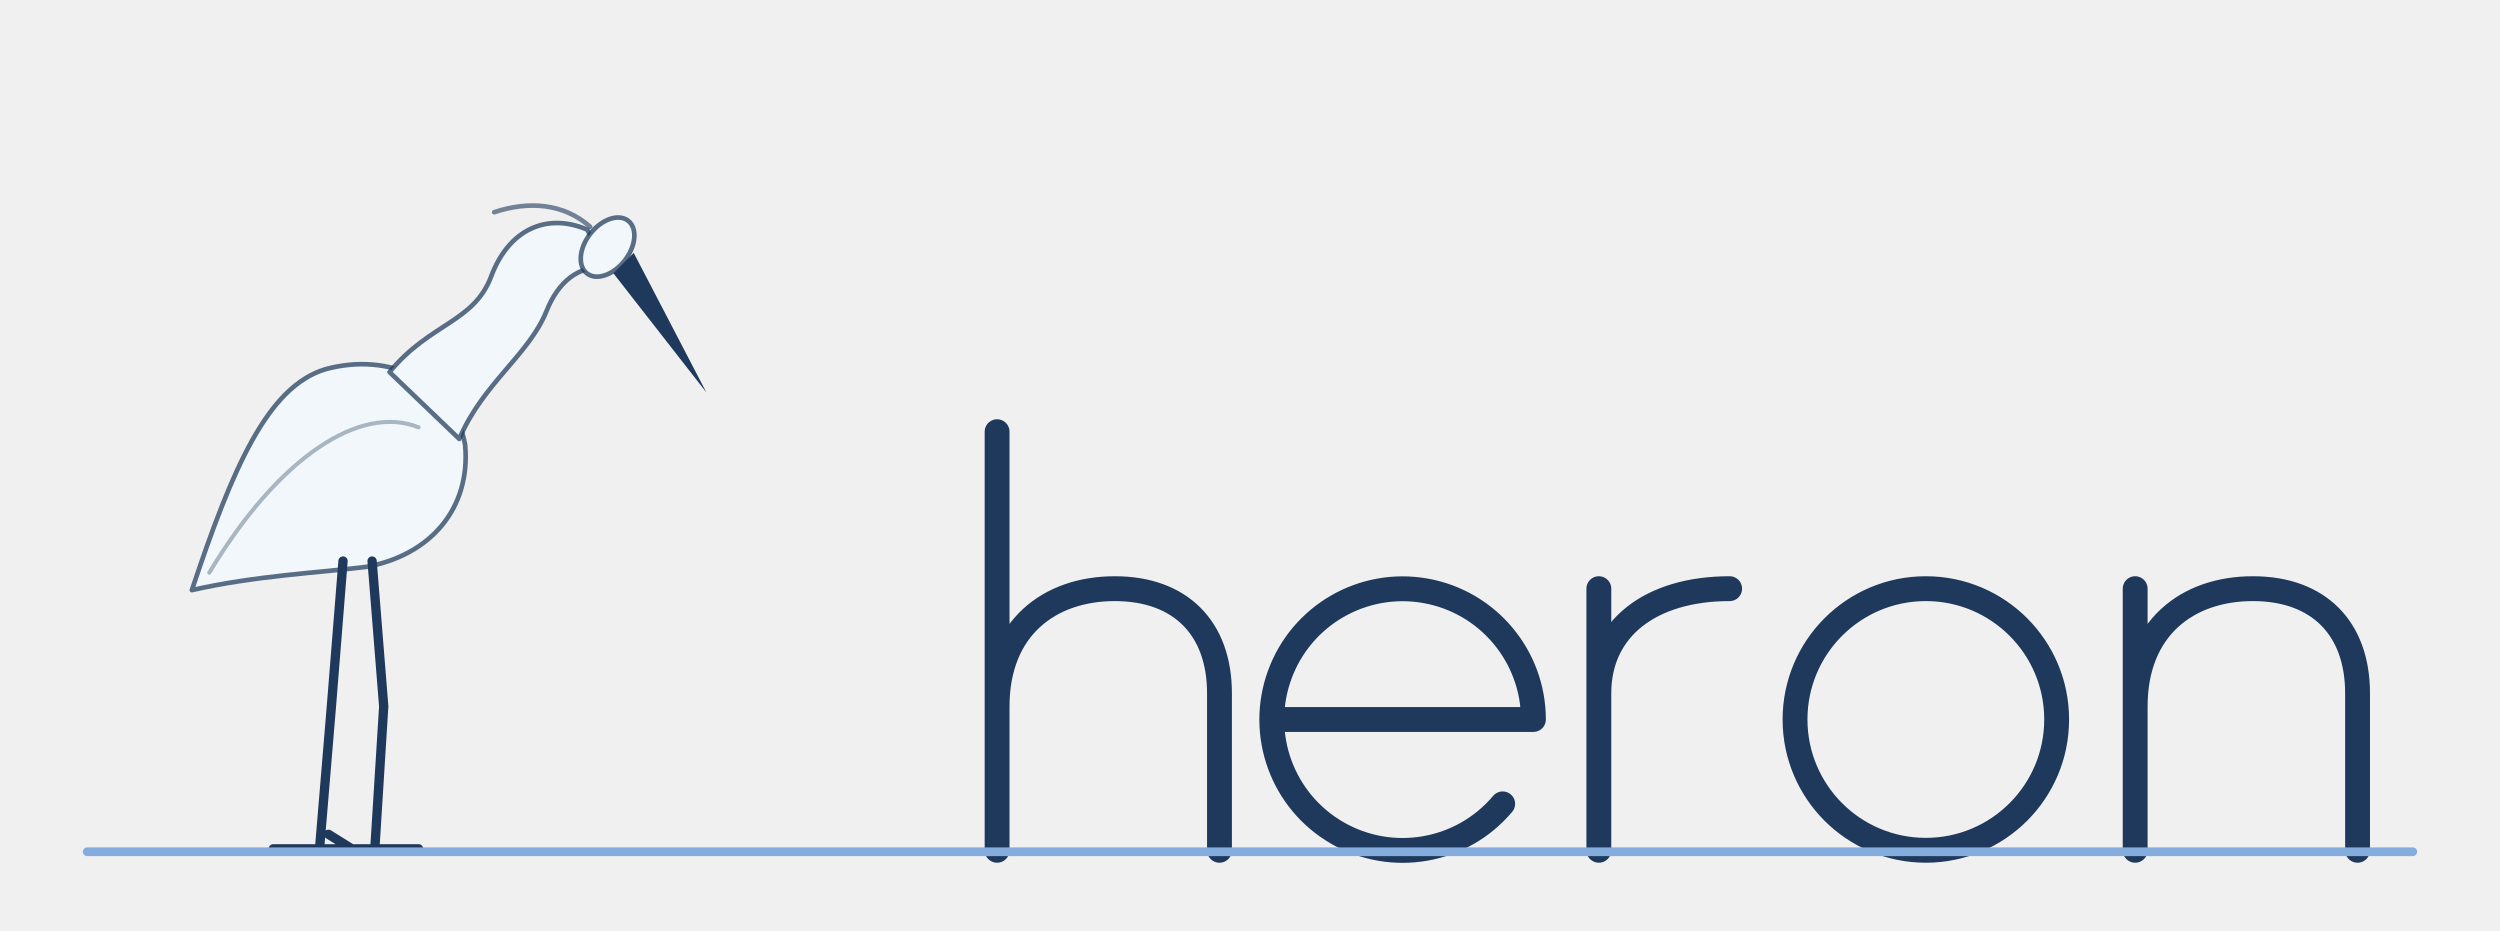
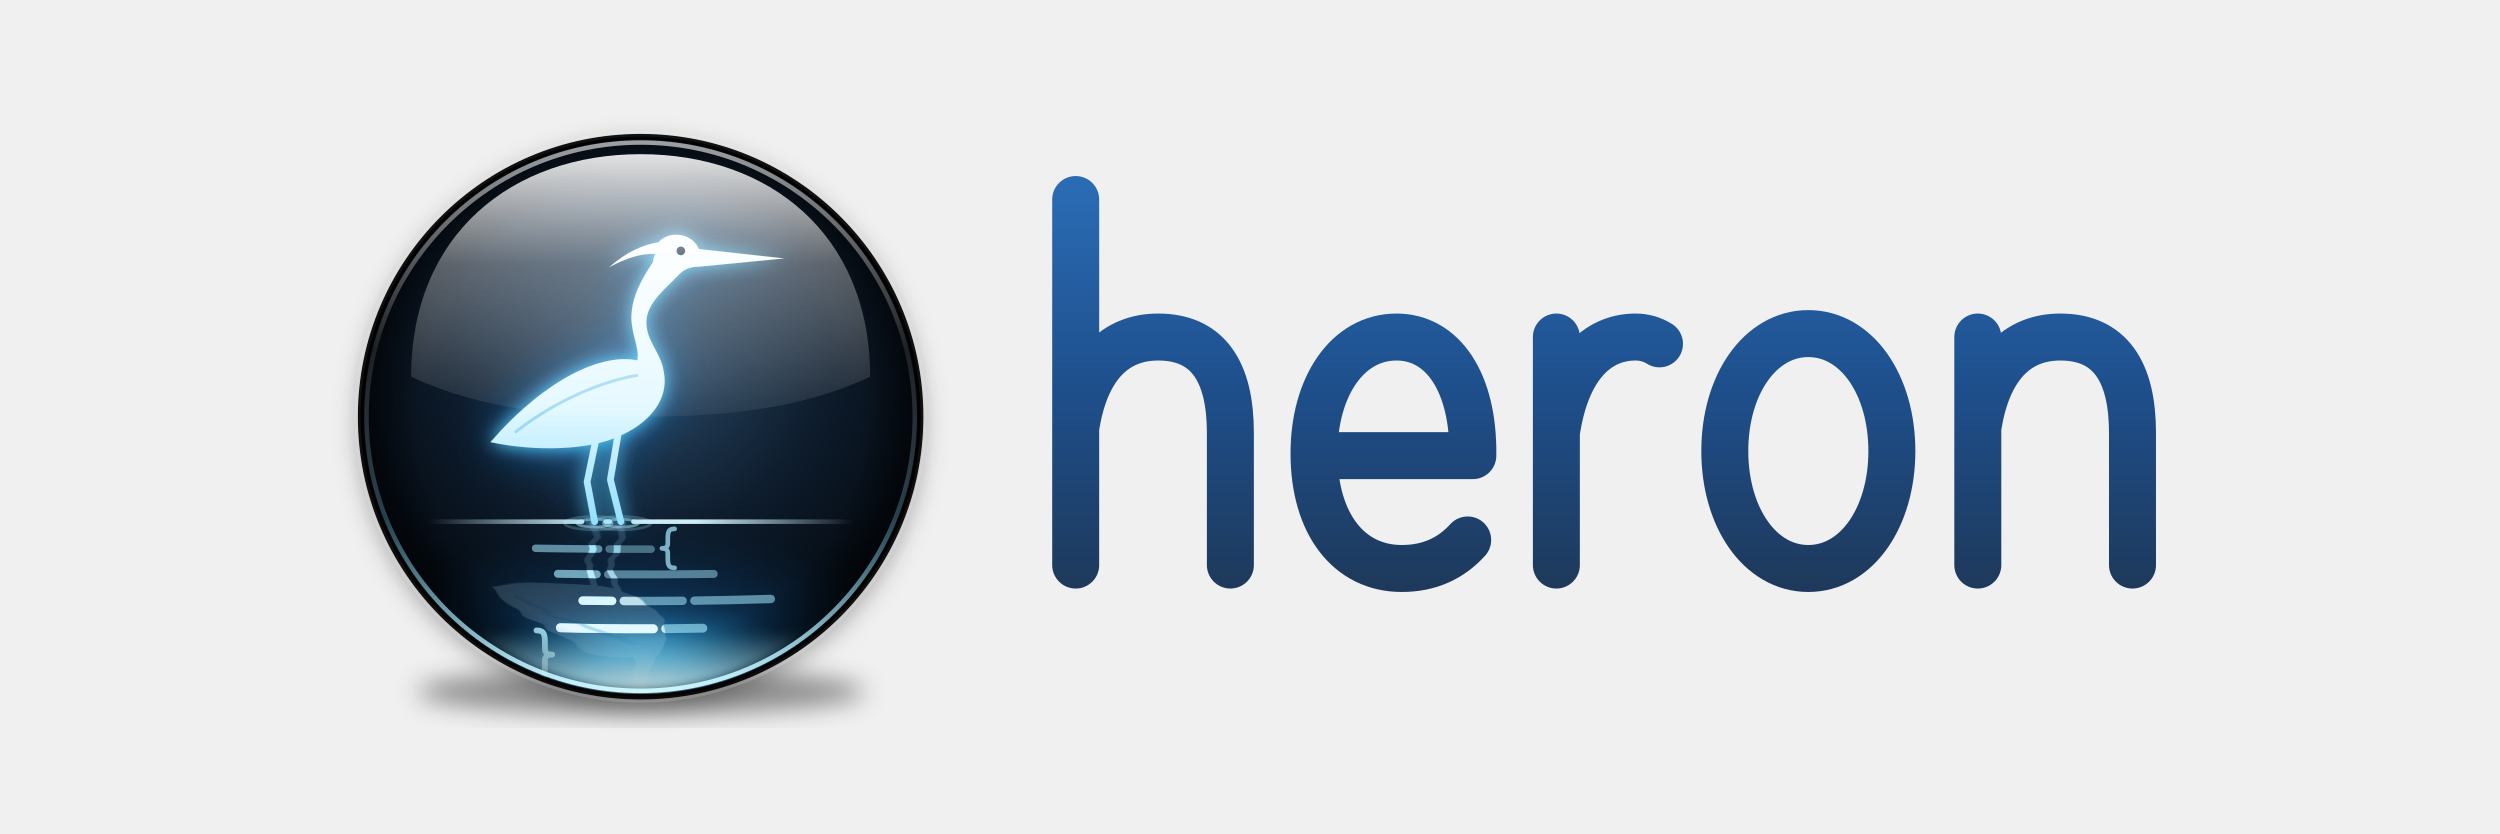
- <svg xmlns="http://www.w3.org/2000/svg" width="344" height="128" viewBox="0 0 344 128" role="img" aria-label="Heron">
-   <g transform="translate(104 6) scale(-0.4 0.4)">
-     <g fill="#F2F7FB" stroke="#1E395B" stroke-opacity="0.72" stroke-width="1.6" stroke-linejoin="round">
-       <path d="M100 138 C104 116 126 106 148 112 C168 118 180 146 194 188 C172 183 150 182 134 180 C112 176 98 160 100 138 Z" />
-       <path d="M126 113 C112 96 97 96 91 80 C85 64 72 58 58 64 L51 77 C61 76 68 82 72 92 C78 107 94 117 102 136 Z" />
-       <ellipse cx="51" cy="70" rx="11.5" ry="7.5" transform="rotate(52 51 70)" />
+ <svg xmlns="http://www.w3.org/2000/svg" viewBox="0 0 1200 400" width="1200" height="400" role="img" aria-label="Heron">
+   <defs>
+     <radialGradient id="Lbody" cx="0.5" cy="0.38" r="0.62">
+       <stop offset="0" stop-color="#2c4d6b" />
+       <stop offset="0.55" stop-color="#0d1b2b" />
+       <stop offset="1" stop-color="#020509" />
+     </radialGradient>
+     <radialGradient id="Lglow" cx="128.0" cy="244.0" r="125.4" gradientUnits="userSpaceOnUse" gradientTransform="translate(0 244.0) scale(1 0.6) translate(0 -244.0)">
+       <stop offset="0" stop-color="#c4f5ff" />
+       <stop offset="0.26" stop-color="#3cc4ff" stop-opacity="0.85" />
+       <stop offset="0.6" stop-color="#1468b0" stop-opacity="0.32" />
+       <stop offset="1" stop-color="#06345e" stop-opacity="0" />
+     </radialGradient>
+     <radialGradient id="Lvig" cx="0.5" cy="0.5" r="0.5">
+       <stop offset="0.8" stop-color="#000" stop-opacity="0" />
+       <stop offset="1" stop-color="#000" stop-opacity="0.6" />
+     </radialGradient>
+     <linearGradient id="Lgloss" x1="0" y1="23.0" x2="0" y2="128.0" gradientUnits="userSpaceOnUse">
+       <stop offset="0" stop-color="#fff" stop-opacity="0.88" />
+       <stop offset="0.42" stop-color="#fff" stop-opacity="0.34" />
+       <stop offset="1" stop-color="#fff" stop-opacity="0.06" />
+     </linearGradient>
+     <linearGradient id="Lrim" x1="0" y1="16.0" x2="0" y2="240.0" gradientUnits="userSpaceOnUse">
+       <stop offset="0" stop-color="#fff" stop-opacity="0.62" />
+       <stop offset="0.38" stop-color="#fff" stop-opacity="0.1" />
+       <stop offset="0.68" stop-color="#7fdcff" stop-opacity="0.28" />
+       <stop offset="1" stop-color="#d2f8ff" stop-opacity="1" />
+     </linearGradient>
+     <linearGradient id="Lcres" x1="0" y1="214.0" x2="0" y2="240.0" gradientUnits="userSpaceOnUse">
+       <stop offset="0" stop-color="#9fe9ff" stop-opacity="0" />
+       <stop offset="1" stop-color="#e6fbff" stop-opacity="0.85" />
+     </linearGradient>
+     <linearGradient id="Lheron" x1="0" y1="12" x2="0" y2="95" gradientUnits="userSpaceOnUse">
+       <stop offset="0" stop-color="#ffffff" />
+       <stop offset="0.62" stop-color="#e2f8ff" />
+       <stop offset="1" stop-color="#8fe0ff" />
+     </linearGradient>
+     <linearGradient id="Lsurf" x1="16.0" y1="0" x2="240.0" y2="0" gradientUnits="userSpaceOnUse">
+       <stop offset="0.12" stop-color="#d6f7ff" stop-opacity="0" />
+       <stop offset="0.4" stop-color="#d6f7ff" stop-opacity="0.95" />
+       <stop offset="0.6" stop-color="#d6f7ff" stop-opacity="0.95" />
+       <stop offset="0.88" stop-color="#d6f7ff" stop-opacity="0" />
+     </linearGradient>
+     <clipPath id="Lclip">
+       <circle cx="128.0" cy="128.0" r="111.5" />
+     </clipPath>
+     <filter id="Lhglow" x="-40%" y="-40%" width="180%" height="180%">
+       <feGaussianBlur in="SourceAlpha" stdDeviation="3.4" result="b" />
+       <feFlood flood-color="#4fd2ff" />
+       <feComposite operator="in" in2="b" result="g" />
+       <feGaussianBlur in="SourceAlpha" stdDeviation="10" result="b2" />
+       <feFlood flood-color="#1e90ff" flood-opacity="0.6" />
+       <feComposite operator="in" in2="b2" result="g2" />
+       <feMerge>
+         <feMergeNode in="g2" />
+         <feMergeNode in="g" />
+         <feMergeNode in="SourceGraphic" />
+       </feMerge>
+     </filter>
+     <filter id="Lripple" x="-10%" y="-10%" width="120%" height="120%">
+       <feTurbulence type="fractalNoise" baseFrequency="0.012 0.16" numOctaves="2" seed="7" result="n" />
+       <feDisplacementMap in="SourceGraphic" in2="n" scale="7" xChannelSelector="R" yChannelSelector="G" />
+     </filter>
+     <filter id="Lsoft" x="-30%" y="-30%" width="160%" height="160%">
+       <feGaussianBlur stdDeviation="5" />
+     </filter>
+     <filter id="Lblur2" x="-10%" y="-50%" width="120%" height="200%">
+       <feGaussianBlur stdDeviation="2" />
+     </filter>
+     <mask id="Lcodemask" maskUnits="userSpaceOnUse" x="0" y="0" width="256" height="256">
+       <path d="M86.00 180.65 Q98.60 180.86 111.20 180.94" stroke="#fff" stroke-opacity="1.00" stroke-width="3.00" stroke-linecap="round" fill="none" />
+       <path d="M115.40 180.97 Q123.80 181.01 132.20 181.00" stroke="#fff" stroke-opacity="0.72" stroke-width="3.00" stroke-linecap="round" fill="none" />
+       <path d="M141.59 172.88 C139.13 172.88 138.86 174.05 138.86 177.17 L138.86 178.80 C138.86 180.21 137.93 180.68 136.51 180.68 C137.93 180.68 138.86 181.14 138.86 182.55 L138.86 184.19 C138.86 187.31 139.13 188.48 141.59 188.48" fill="none" stroke="#fff" stroke-opacity="1.30" stroke-width="1.86" stroke-linecap="round" stroke-linejoin="round" />
+       <path d="M94.90 190.86 Q102.69 190.98 110.49 191.05" stroke="#fff" stroke-opacity="1.00" stroke-width="3.18" stroke-linecap="round" fill="none" />
+       <path d="M114.94 191.08 Q136.09 191.21 157.23 190.91" stroke="#fff" stroke-opacity="0.72" stroke-width="3.18" stroke-linecap="round" fill="none" />
+       <path d="M104.82 201.58 Q110.70 201.66 116.58 201.70" stroke="#fff" stroke-opacity="1.00" stroke-width="3.36" stroke-linecap="round" fill="none" />
+       <path d="M121.28 201.73 Q133.04 201.77 144.80 201.65" stroke="#fff" stroke-opacity="0.72" stroke-width="3.36" stroke-linecap="round" fill="none" />
+       <path d="M149.50 201.60 Q164.79 201.40 180.08 200.92" stroke="#fff" stroke-opacity="0.72" stroke-width="3.36" stroke-linecap="round" fill="none" />
+       <path d="M95.91 212.44 Q114.50 212.93 133.08 212.85" stroke="#fff" stroke-opacity="1.00" stroke-width="3.54" stroke-linecap="round" fill="none" />
+       <path d="M138.04 212.82 Q145.47 212.76 152.91 212.60" stroke="#fff" stroke-opacity="0.72" stroke-width="3.54" stroke-linecap="round" fill="none" />
+       <path d="M86.34 213.51 C89.39 213.51 89.72 214.96 89.72 218.83 L89.72 220.86 C89.72 222.60 90.87 223.18 92.63 223.18 C90.87 223.18 89.72 223.76 89.72 225.50 L89.72 227.54 C89.72 231.40 89.39 232.85 86.34 232.85" fill="none" stroke="#fff" stroke-opacity="1.30" stroke-width="2.31" stroke-linecap="round" stroke-linejoin="round" />
+     </mask>
+     <linearGradient id="wm" x1="0" y1="30" x2="0" y2="100" gradientUnits="userSpaceOnUse">
+       <stop offset="0" stop-color="#2a6bb4" />
+       <stop offset="0.5" stop-color="#1E4f8c" />
+       <stop offset="1" stop-color="#1E395B" />
+     </linearGradient>
+   </defs>
+   <g transform="translate(153.9 46.4) scale(1.2)">
+     <ellipse cx="128.0" cy="238.0" rx="89.6" ry="9" fill="#000" opacity="0.42" filter="url(#Lsoft)" />
+     <circle cx="128.0" cy="131.0" r="113.0" fill="#000" opacity="0.32" filter="url(#Lsoft)" />
+     <circle cx="128.0" cy="128.0" r="112.0" fill="url(#Lbody)" />
+     <g clip-path="url(#Lclip)">
+       <circle cx="128.0" cy="128.0" r="112.0" fill="url(#Lglow)" />
+       <g filter="url(#Lripple)">
+         <g transform="translate(0 170.0) scale(1 -0.82) translate(0 -170.0)" opacity="0.16">
+           <g transform="translate(40.0 29.6) scale(1.5)">
+             <path d="M97 23.4 L74.2 20.9 C72.4 16.6 66.4 15.8 63.4 19.1 C59.6 19.7 55.2 21.4 50.2 25.8 C55 23.2 59 22 62.6 22.2 C62.2 22.9 62 23.6 62 24.3 C59.2 28.6 56.2 33.4 56.2 39.4 C56.4 44.4 58.4 47.2 57.8 50.6 C48.4 48.6 33.4 55.4 18.6 72.4 C31 75 44.4 74.4 52 71.2 C61 67.6 66.4 61 64.8 53.4 C64 48.4 60.2 45.6 60.2 40.4 C60.2 35.2 65.6 31.2 69.2 27.4 C70.4 26.2 72.2 25.6 74.2 25.6 Z" fill="url(#Lheron)" />
+             <path d="M46.6 72.4 L44.4 83 L46.4 93.6 M52.6 70.6 L50.6 82.4 L53.4 93.6" fill="none" stroke="url(#Lheron)" stroke-width="1.80" stroke-linecap="round" stroke-linejoin="round" />
+             <path d="M57.6 54.6 C48 56.2 35.6 61.6 25.4 69.6" fill="none" stroke="#6fc4e6" stroke-opacity="0.55" stroke-width="0.8" stroke-linecap="round" />
+           </g>
+         </g>
+       </g>
+       <path d="M86.00 180.65 Q98.60 180.86 111.20 180.94" stroke="#a6ebff" stroke-opacity="0.55" stroke-width="3.00" stroke-linecap="round" fill="none" />
+       <path d="M115.40 180.97 Q123.80 181.01 132.20 181.00" stroke="#a6ebff" stroke-opacity="0.40" stroke-width="3.00" stroke-linecap="round" fill="none" />
+       <path d="M141.59 172.88 C139.13 172.88 138.86 174.05 138.86 177.17 L138.86 178.80 C138.86 180.21 137.93 180.68 136.51 180.68 C137.93 180.68 138.86 181.14 138.86 182.55 L138.86 184.19 C138.86 187.31 139.13 188.48 141.59 188.48" fill="none" stroke="#a6ebff" stroke-opacity="0.72" stroke-width="1.86" stroke-linecap="round" stroke-linejoin="round" />
+       <path d="M94.90 190.86 Q102.69 190.98 110.49 191.05" stroke="#a6ebff" stroke-opacity="0.65" stroke-width="3.18" stroke-linecap="round" fill="none" />
+       <path d="M114.94 191.08 Q136.09 191.21 157.23 190.91" stroke="#a6ebff" stroke-opacity="0.47" stroke-width="3.18" stroke-linecap="round" fill="none" />
+       <path d="M104.82 201.58 Q110.70 201.66 116.58 201.70" stroke="#a6ebff" stroke-opacity="0.75" stroke-width="3.36" stroke-linecap="round" fill="none" />
+       <path d="M121.28 201.73 Q133.04 201.77 144.80 201.65" stroke="#a6ebff" stroke-opacity="0.54" stroke-width="3.36" stroke-linecap="round" fill="none" />
+       <path d="M149.50 201.60 Q164.79 201.40 180.08 200.92" stroke="#a6ebff" stroke-opacity="0.54" stroke-width="3.36" stroke-linecap="round" fill="none" />
+       <path d="M95.91 212.44 Q114.50 212.93 133.08 212.85" stroke="#a6ebff" stroke-opacity="0.85" stroke-width="3.54" stroke-linecap="round" fill="none" />
+       <path d="M138.04 212.82 Q145.47 212.76 152.91 212.60" stroke="#a6ebff" stroke-opacity="0.61" stroke-width="3.54" stroke-linecap="round" fill="none" />
+       <path d="M86.34 213.51 C89.39 213.51 89.72 214.96 89.72 218.83 L89.72 220.86 C89.72 222.60 90.87 223.18 92.63 223.18 C90.87 223.18 89.72 223.76 89.72 225.50 L89.72 227.54 C89.72 231.40 89.39 232.85 86.34 232.85" fill="none" stroke="#a6ebff" stroke-opacity="1.24" stroke-width="2.31" stroke-linecap="round" stroke-linejoin="round" />
+       <g mask="url(#Lcodemask)">
+         <g filter="url(#Lripple)">
+           <g transform="translate(0 170.0) scale(1 -0.82) translate(0 -170.0)">
+             <g transform="translate(40.0 29.6) scale(1.5)">
+               <path d="M97 23.4 L74.2 20.9 C72.4 16.6 66.4 15.8 63.4 19.1 C59.6 19.7 55.2 21.4 50.2 25.8 C55 23.2 59 22 62.6 22.2 C62.2 22.9 62 23.6 62 24.3 C59.2 28.6 56.2 33.4 56.2 39.4 C56.4 44.4 58.4 47.2 57.8 50.6 C48.4 48.6 33.4 55.4 18.6 72.4 C31 75 44.4 74.4 52 71.2 C61 67.6 66.4 61 64.8 53.4 C64 48.4 60.2 45.6 60.2 40.4 C60.2 35.2 65.6 31.2 69.2 27.4 C70.4 26.2 72.2 25.6 74.2 25.6 Z" fill="url(#Lheron)" />
+               <path d="M46.6 72.4 L44.4 83 L46.4 93.6 M52.6 70.6 L50.6 82.4 L53.4 93.6" fill="none" stroke="url(#Lheron)" stroke-width="1.80" stroke-linecap="round" stroke-linejoin="round" />
+               <path d="M57.6 54.6 C48 56.2 35.6 61.6 25.4 69.6" fill="none" stroke="#6fc4e6" stroke-opacity="0.55" stroke-width="0.8" stroke-linecap="round" />
+             </g>
+           </g>
+         </g>
+       </g>
+       <path d="M36.2 170.0 H104.6 M114.0 170.0 H115.7 M125.1 170.0 H219.8" stroke="url(#Lsurf)" stroke-width="1.8" stroke-linecap="round" />
+       <ellipse cx="109.6" cy="170.6" rx="7" ry="1.54" fill="none" stroke="#bff1ff" stroke-opacity="0.5" stroke-width="1.1" />
+       <ellipse cx="109.6" cy="170.6" rx="12" ry="2.64" fill="none" stroke="#bff1ff" stroke-opacity="0.22" stroke-width="1.1" />
+       <ellipse cx="120.1" cy="170.6" rx="7" ry="1.54" fill="none" stroke="#bff1ff" stroke-opacity="0.5" stroke-width="1.1" />
+       <ellipse cx="120.1" cy="170.6" rx="12" ry="2.64" fill="none" stroke="#bff1ff" stroke-opacity="0.22" stroke-width="1.1" />
+       <g filter="url(#Lhglow)">
+         <g transform="translate(40.0 29.6) scale(1.5)">
+           <path d="M97 23.4 L74.2 20.9 C72.4 16.6 66.4 15.8 63.4 19.1 C59.6 19.7 55.2 21.4 50.2 25.8 C55 23.2 59 22 62.6 22.2 C62.2 22.9 62 23.6 62 24.3 C59.2 28.6 56.2 33.4 56.2 39.4 C56.4 44.4 58.4 47.2 57.8 50.6 C48.4 48.6 33.4 55.4 18.6 72.4 C31 75 44.4 74.4 52 71.2 C61 67.6 66.4 61 64.8 53.4 C64 48.4 60.2 45.6 60.2 40.4 C60.2 35.2 65.6 31.2 69.2 27.4 C70.4 26.2 72.2 25.6 74.2 25.6 Z" fill="url(#Lheron)" />
+           <path d="M46.6 72.4 L44.4 83 L46.4 93.6 M52.6 70.6 L50.6 82.4 L53.4 93.6" fill="none" stroke="url(#Lheron)" stroke-width="1.80" stroke-linecap="round" stroke-linejoin="round" />
+           <path d="M57.6 54.6 C48 56.2 35.6 61.6 25.4 69.6" fill="none" stroke="#6fc4e6" stroke-opacity="0.55" stroke-width="0.8" stroke-linecap="round" />
+           <circle cx="69.4" cy="21.4" r="1.15" fill="#0b2740" />
+         </g>
+       </g>
+       <circle cx="128.0" cy="128.0" r="112.0" fill="url(#Lvig)" />
+       <path d="M220.4 185.8 A109.0 109.0 0 0 1 35.6 185.8 Q128.0 234.4 220.4 185.8 Z" fill="url(#Lcres)" filter="url(#Lblur2)" />
    </g>
-     <path d="M42 72 L49 79 L17 120 Z" fill="#1E395B" />
-     <g fill="none" stroke-linecap="round" stroke-linejoin="round">
-       <path d="M116 132 C136 124 164 142 188 182" stroke="#1E395B" stroke-opacity="0.35" stroke-width="1.4" />
-       <path d="M57 63 C66 55 78 54 90 58" stroke="#1E395B" stroke-opacity="0.6" stroke-width="1.6" />
-       <path d="M132 178 L128 228 L131 276 M142 178 L146 228 L150 276 M116 277 H139 M139 277 L147 272 M140 277 H166" stroke="#1E395B" stroke-width="3.2" />
+     <circle cx="128.0" cy="128.0" r="109.66" fill="none" stroke="url(#Lrim)" stroke-width="1.8" />
+     <path d="M36.2 112.0 C36.2 55.0 76.6 23.0 128.0 23.0 C179.4 23.0 219.8 55.0 219.8 112.0 C192.3 125.0 161.1 128.0 128.0 128.0 C94.9 128.0 63.7 125.0 36.2 112.0 Z" fill="url(#Lgloss)" />
+     <circle cx="128.0" cy="128.0" r="112.0" fill="none" stroke="#000" stroke-opacity="0.92" stroke-width="2.2" />
+     <circle cx="128.0" cy="128.0" r="113.80" fill="none" stroke="#fff" stroke-opacity="0.16" stroke-width="1.2" />
+   </g>
+   <g transform="translate(505.055 7.5) scale(2.75)">
+     <g fill="none" stroke="url(#wm)" stroke-width="8.2" stroke-linecap="round" stroke-linejoin="round">
+       <path transform="translate(4.10 0)" d="M0 32.1 V95.9 M0 72.02 C1.62 61.27 6.84 56.10 14.40 56.10 C23.04 56.10 27.00 62.07 27.00 72.82 V95.9" />
+       <path transform="translate(45.16 0)" d="M1.26 76.80 H28.26 C28.44 64.06 23.04 56.10 14.94 56.10 C6.30 56.10 0.54 64.86 0.54 76.40 C0.54 88.74 6.66 96.50 15.84 96.50 C20.70 96.50 24.48 94.71 27.36 91.52" />
+       <path transform="translate(88.00 0)" d="M0 56.1 V95.9 M0 72.82 C1.62 61.67 6.84 56.10 13.86 56.10 C15.30 56.10 16.74 56.50 18.00 57.29" />
+       <path transform="translate(117.22 0)" d="M14.76 55.50 C23.22 55.50 29.34 64.46 29.34 76.00 C29.34 87.54 23.22 96.50 14.76 96.50 C6.30 96.50 0.18 87.54 0.18 76.00 C0.18 64.46 6.30 55.50 14.76 55.50 Z" />
+       <path transform="translate(161.56 0)" d="M0 56.1 V95.9 M0 72.02 C1.62 61.27 6.84 56.10 14.40 56.10 C23.04 56.10 27.00 62.07 27.00 72.82 V95.9" />
    </g>
  </g>
-   <g transform="translate(130 45) scale(0.9)">
-     <path d="M8 16 V80 M8 58 C8 46 16 40 26 40 C36 40 42 46 42 56 V80 M50 60 H90 A20 20 0 1 0 85.3 72.9 M100 40 V80 M100 56 C100 46 108 40 120 40 M150 40 A20 20 0 1 1 149.99 40 Z M182 40 V80 M182 58 C182 46 190 40 200 40 C210 40 216 46 216 56 V80" fill="none" stroke="#1E395B" stroke-width="3.8" stroke-linecap="round" stroke-linejoin="round" />
-   </g>
-   <path d="M12 117.2 H332" stroke="#84ACDD" stroke-width="1.2" stroke-linecap="round" />
</svg>
